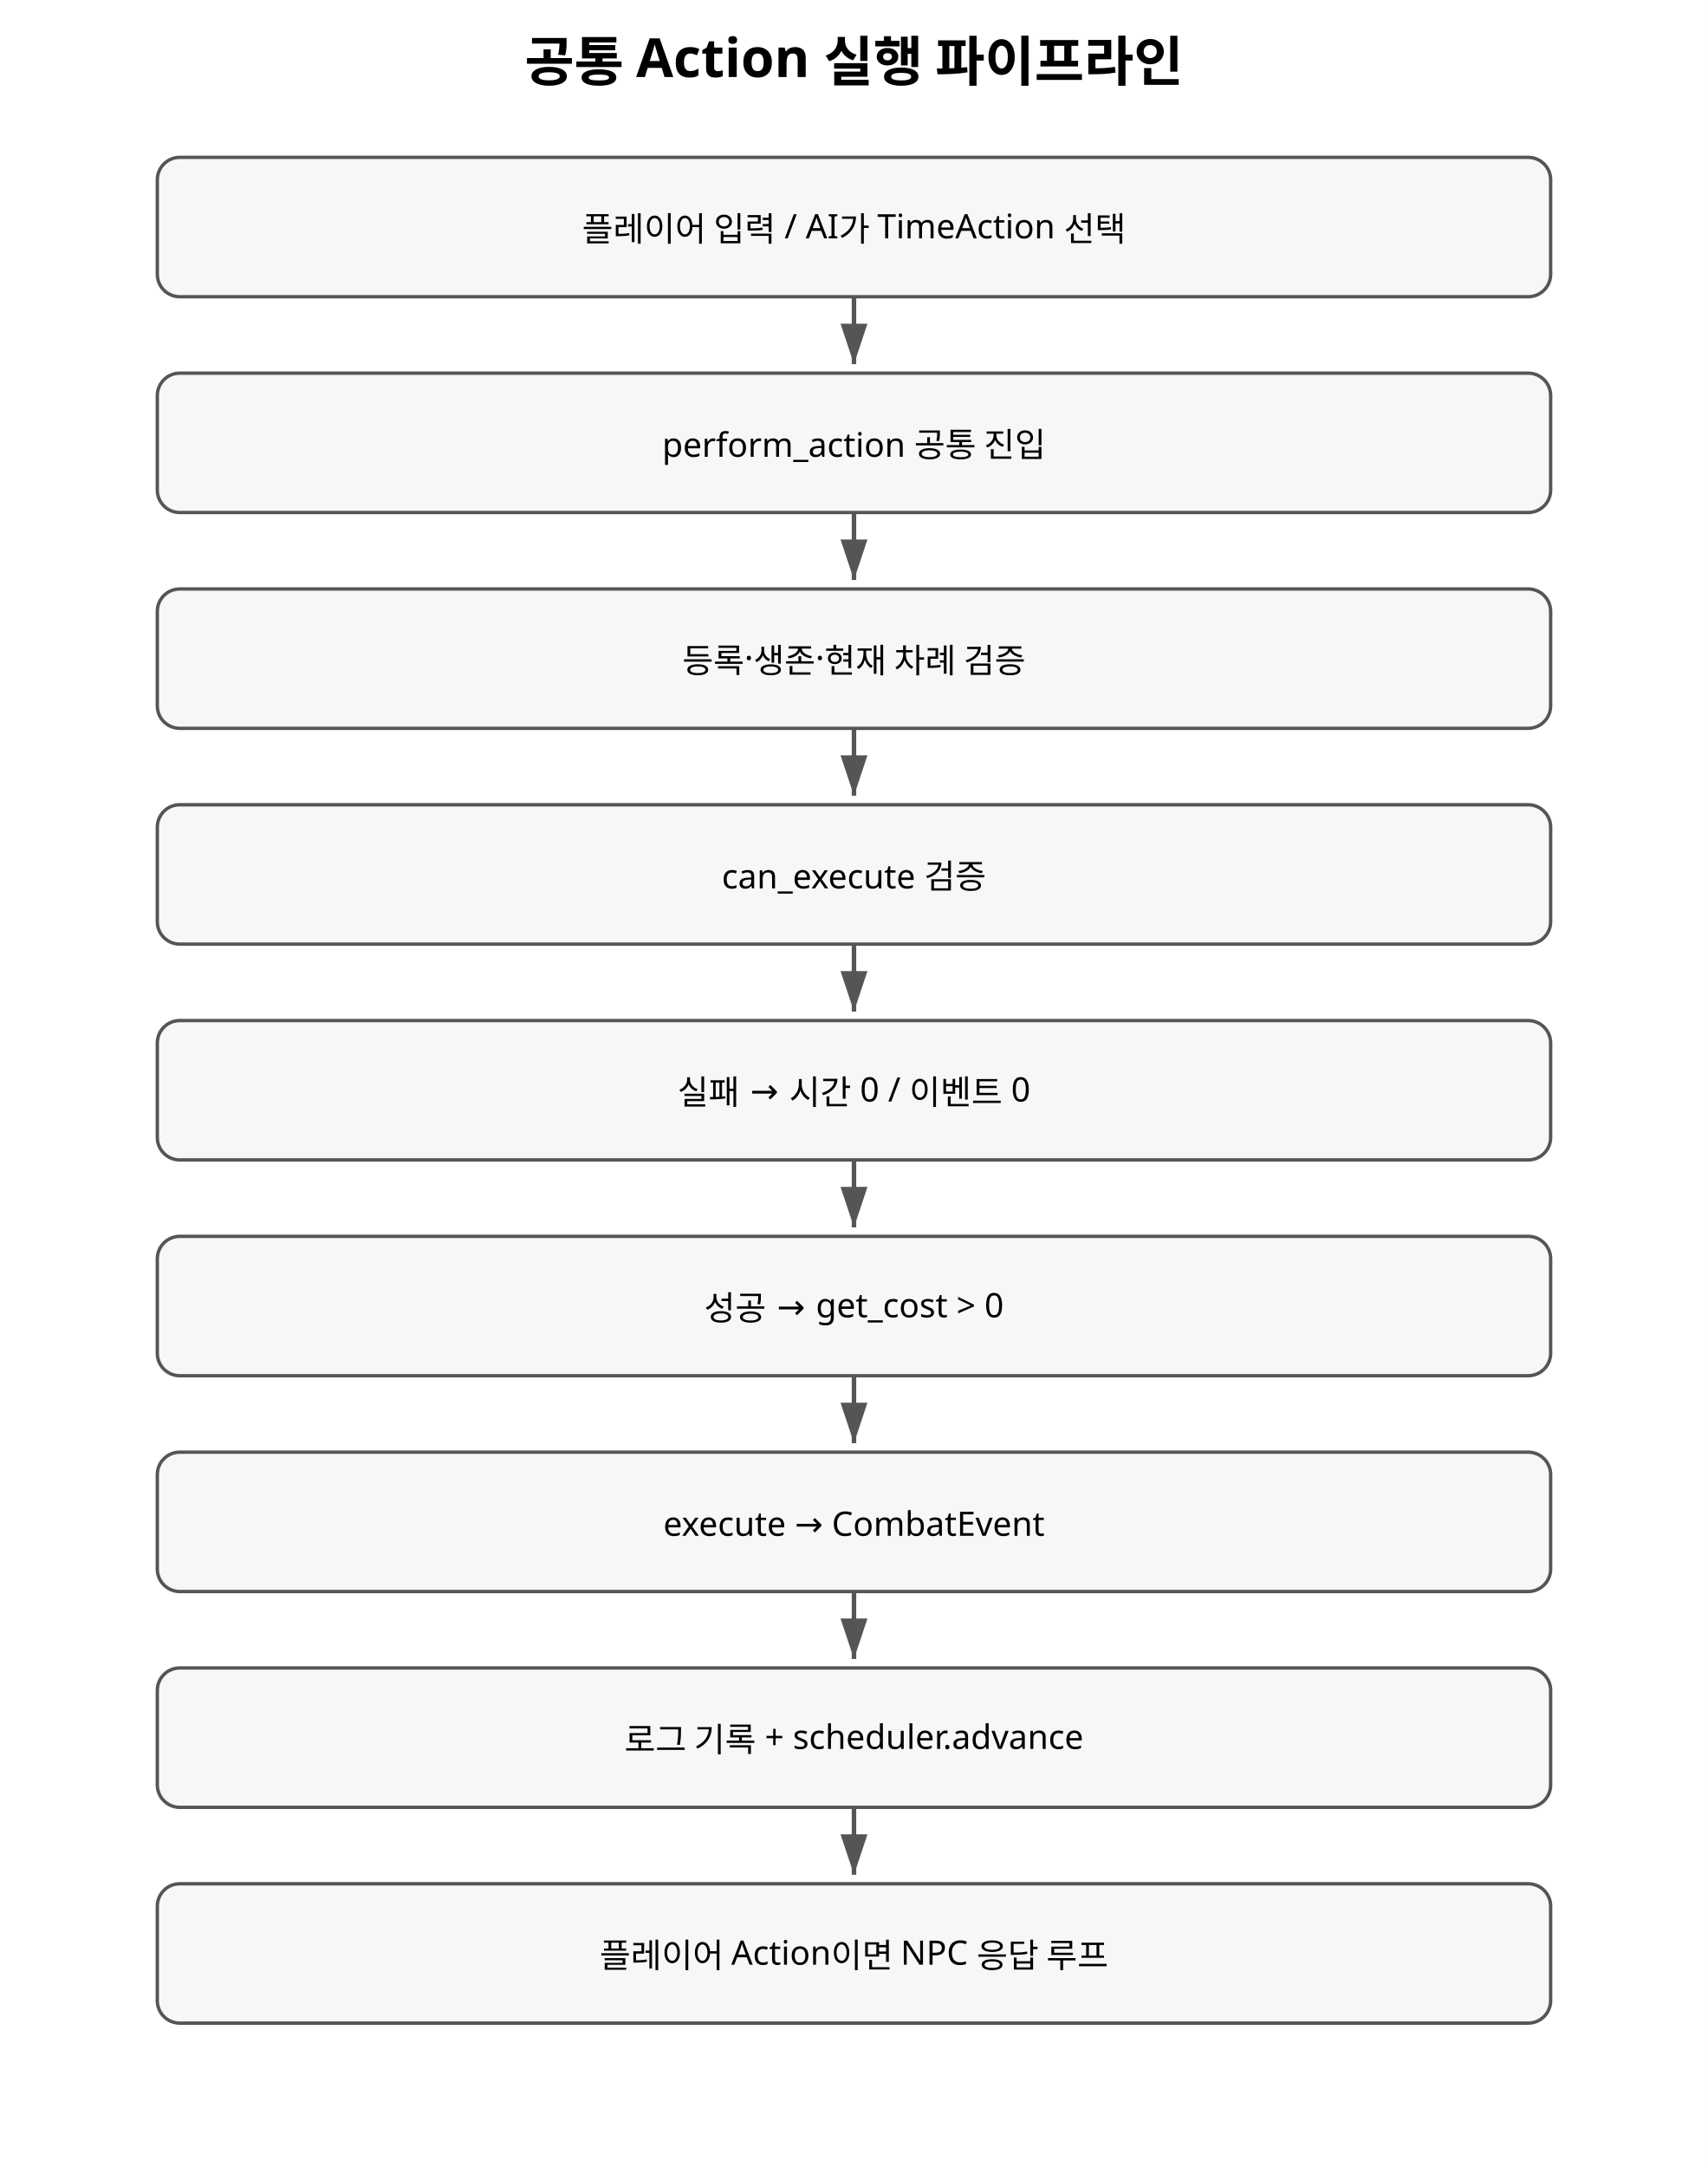
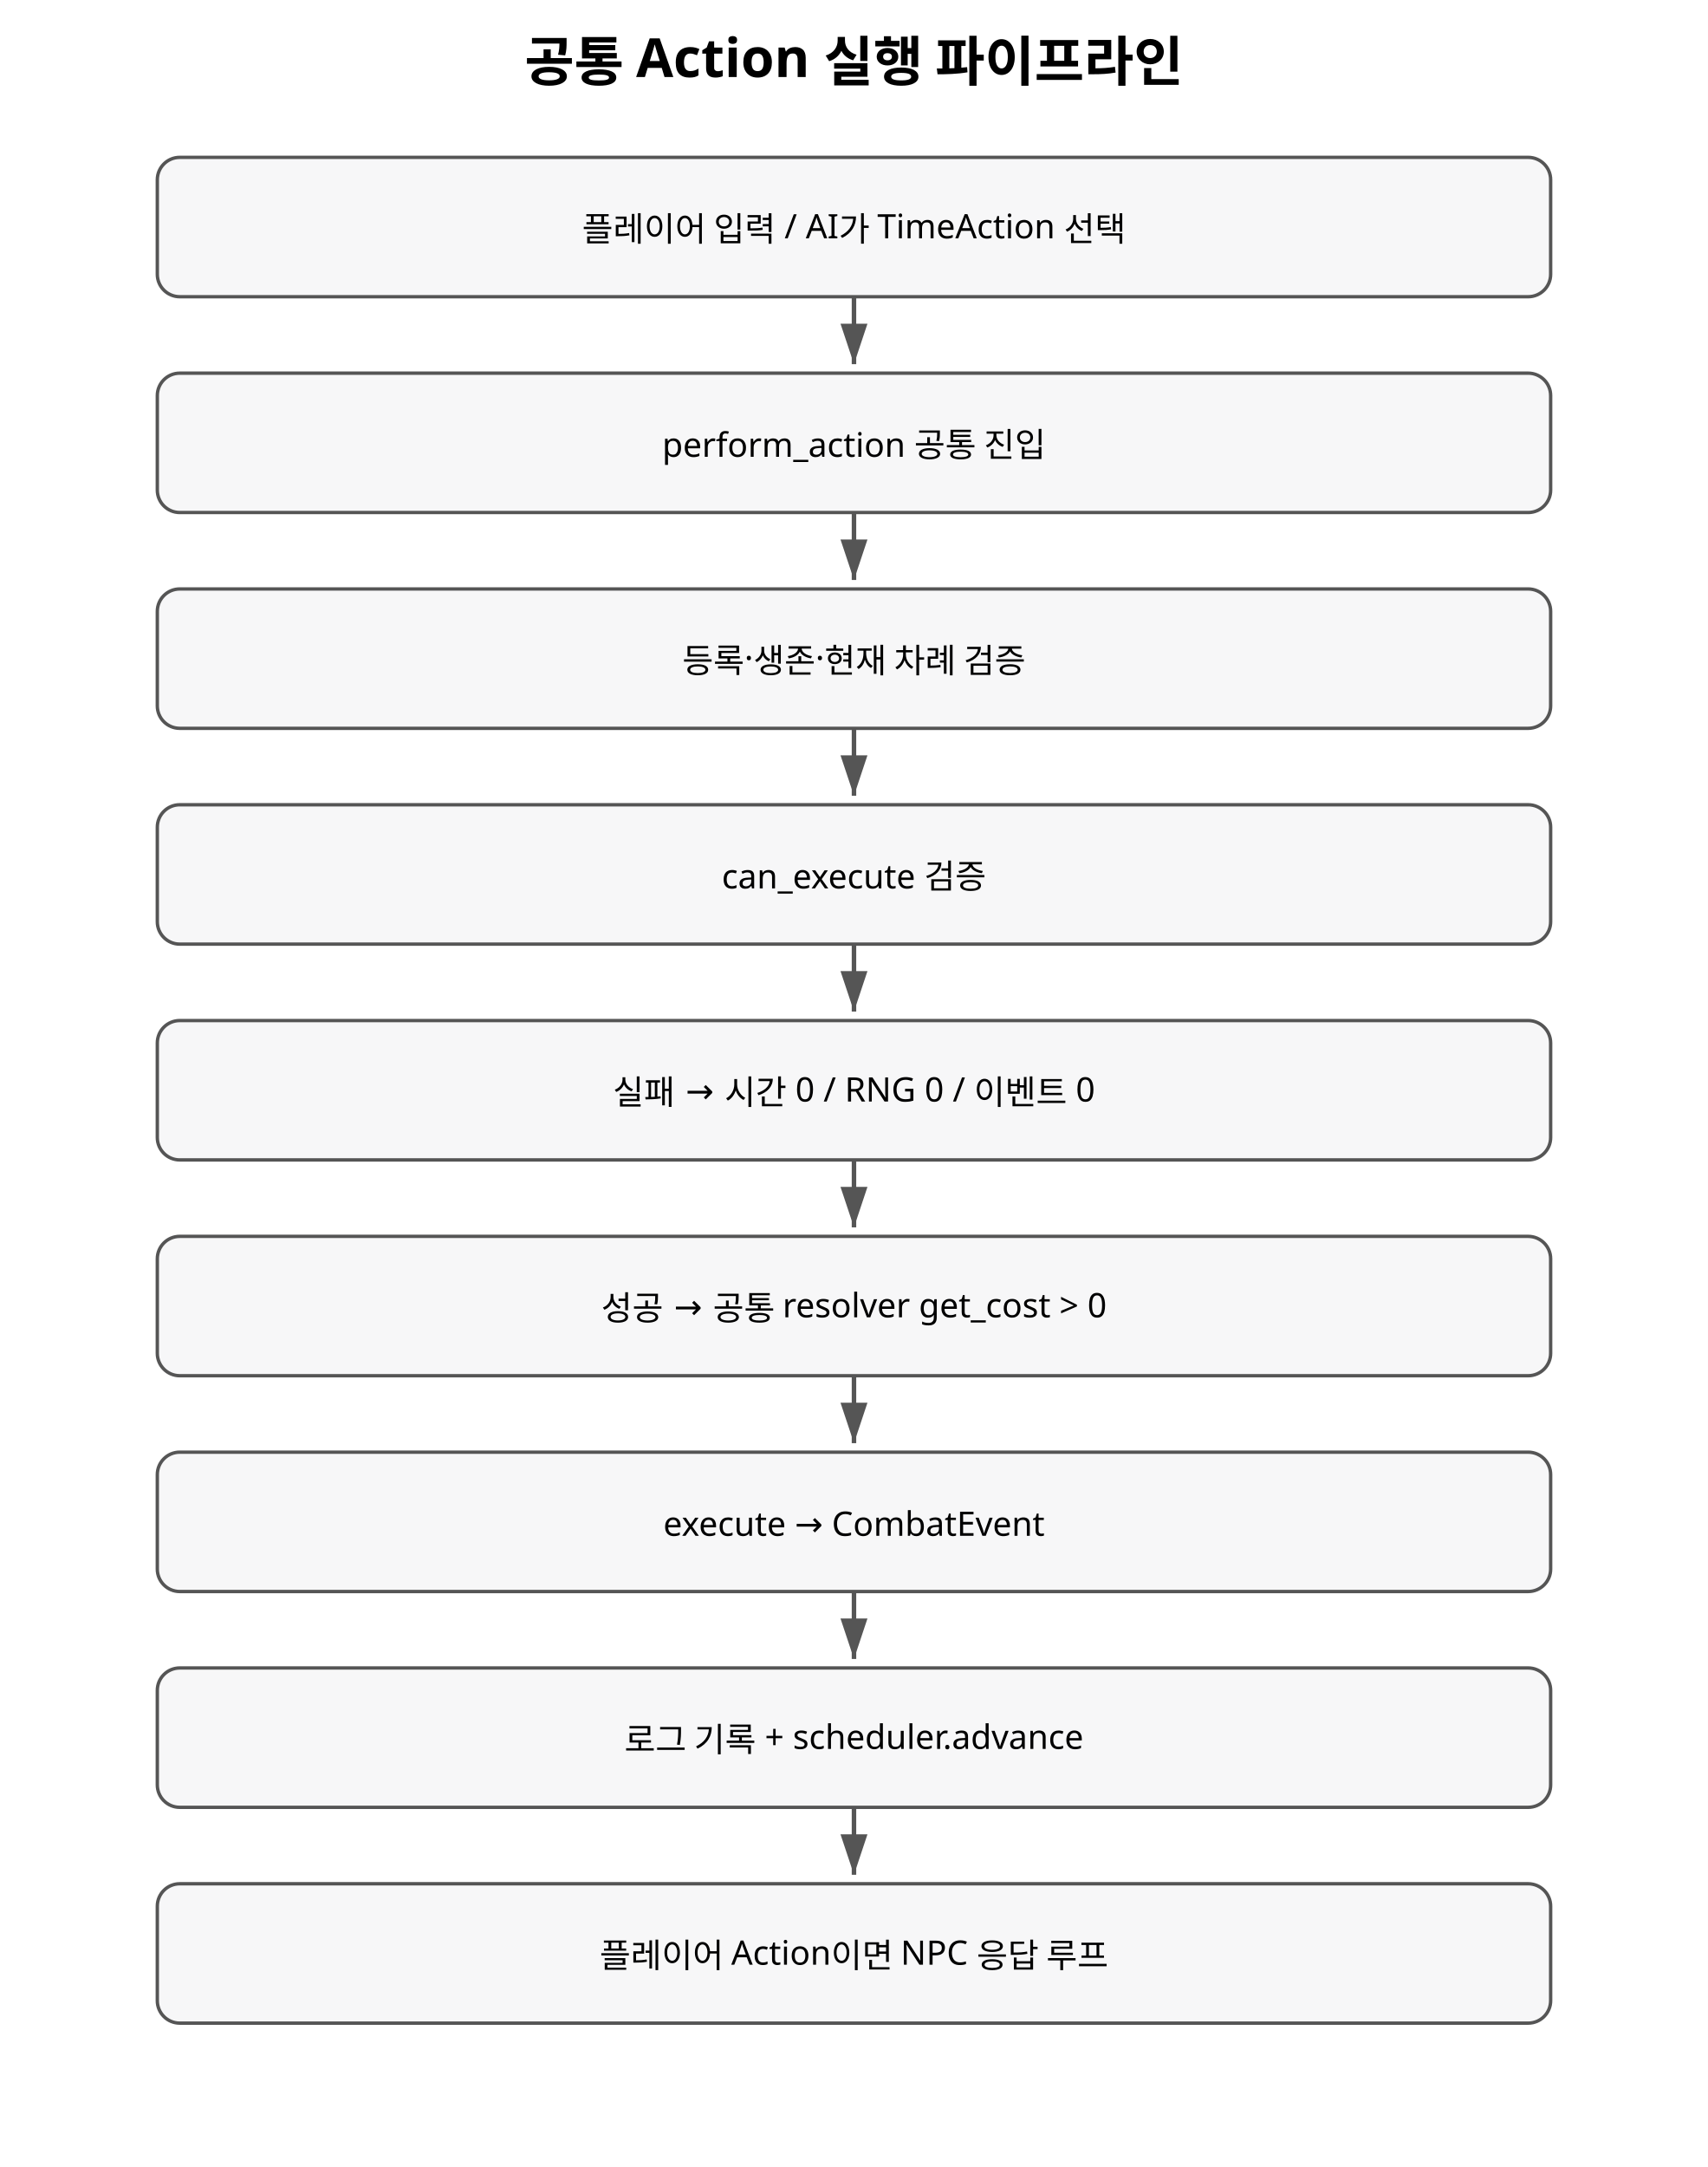
<svg xmlns="http://www.w3.org/2000/svg" width="760" height="964" viewBox="0 0 760 964">
  <defs>
    <marker id="a" markerWidth="10" markerHeight="10" refX="9" refY="3" orient="auto">
      <path d="M0,0 L0,6 L9,3 z" fill="#555" />
    </marker>
  </defs>
  <rect width="100%" height="100%" fill="white" />
  <text x="380" y="36" text-anchor="middle" font-family="sans-serif" font-size="24" font-weight="700">공통 Action 실행 파이프라인</text>
  <rect x="70" y="70" width="620" height="62" rx="10" fill="#f7f7f8" stroke="#555" stroke-width="1.5" />
  <text x="380" y="102.0" text-anchor="middle" dominant-baseline="middle" font-family="sans-serif" font-size="15">플레이어 입력 / AI가 TimeAction 선택</text>
  <rect x="70" y="166" width="620" height="62" rx="10" fill="#f7f7f8" stroke="#555" stroke-width="1.5" />
  <text x="380" y="198.0" text-anchor="middle" dominant-baseline="middle" font-family="sans-serif" font-size="15">perform_action 공통 진입</text>
  <line x1="380" y1="132" x2="380" y2="162" stroke="#555" stroke-width="2" marker-end="url(#a)" />
  <rect x="70" y="262" width="620" height="62" rx="10" fill="#f7f7f8" stroke="#555" stroke-width="1.5" />
  <text x="380" y="294.0" text-anchor="middle" dominant-baseline="middle" font-family="sans-serif" font-size="15">등록·생존·현재 차례 검증</text>
  <line x1="380" y1="228" x2="380" y2="258" stroke="#555" stroke-width="2" marker-end="url(#a)" />
  <rect x="70" y="358" width="620" height="62" rx="10" fill="#f7f7f8" stroke="#555" stroke-width="1.5" />
  <text x="380" y="390.0" text-anchor="middle" dominant-baseline="middle" font-family="sans-serif" font-size="15">can_execute 검증</text>
  <line x1="380" y1="324" x2="380" y2="354" stroke="#555" stroke-width="2" marker-end="url(#a)" />
  <rect x="70" y="454" width="620" height="62" rx="10" fill="#f7f7f8" stroke="#555" stroke-width="1.5" />
-   <text x="380" y="486.0" text-anchor="middle" dominant-baseline="middle" font-family="sans-serif" font-size="15">실패 → 시간 0 / 이벤트 0</text>
+   <text x="380" y="486.0" text-anchor="middle" dominant-baseline="middle" font-family="sans-serif" font-size="15">실패 → 시간 0 / RNG 0 / 이벤트 0</text>
  <line x1="380" y1="420" x2="380" y2="450" stroke="#555" stroke-width="2" marker-end="url(#a)" />
  <rect x="70" y="550" width="620" height="62" rx="10" fill="#f7f7f8" stroke="#555" stroke-width="1.5" />
-   <text x="380" y="582.0" text-anchor="middle" dominant-baseline="middle" font-family="sans-serif" font-size="15">성공 → get_cost &gt; 0</text>
+   <text x="380" y="582.0" text-anchor="middle" dominant-baseline="middle" font-family="sans-serif" font-size="15">성공 → 공통 resolver get_cost &gt; 0</text>
  <line x1="380" y1="516" x2="380" y2="546" stroke="#555" stroke-width="2" marker-end="url(#a)" />
  <rect x="70" y="646" width="620" height="62" rx="10" fill="#f7f7f8" stroke="#555" stroke-width="1.5" />
  <text x="380" y="678.0" text-anchor="middle" dominant-baseline="middle" font-family="sans-serif" font-size="15">execute → CombatEvent</text>
  <line x1="380" y1="612" x2="380" y2="642" stroke="#555" stroke-width="2" marker-end="url(#a)" />
  <rect x="70" y="742" width="620" height="62" rx="10" fill="#f7f7f8" stroke="#555" stroke-width="1.5" />
  <text x="380" y="774.0" text-anchor="middle" dominant-baseline="middle" font-family="sans-serif" font-size="15">로그 기록 + scheduler.advance</text>
  <line x1="380" y1="708" x2="380" y2="738" stroke="#555" stroke-width="2" marker-end="url(#a)" />
  <rect x="70" y="838" width="620" height="62" rx="10" fill="#f7f7f8" stroke="#555" stroke-width="1.5" />
  <text x="380" y="870.0" text-anchor="middle" dominant-baseline="middle" font-family="sans-serif" font-size="15">플레이어 Action이면 NPC 응답 루프</text>
  <line x1="380" y1="804" x2="380" y2="834" stroke="#555" stroke-width="2" marker-end="url(#a)" />
</svg>
